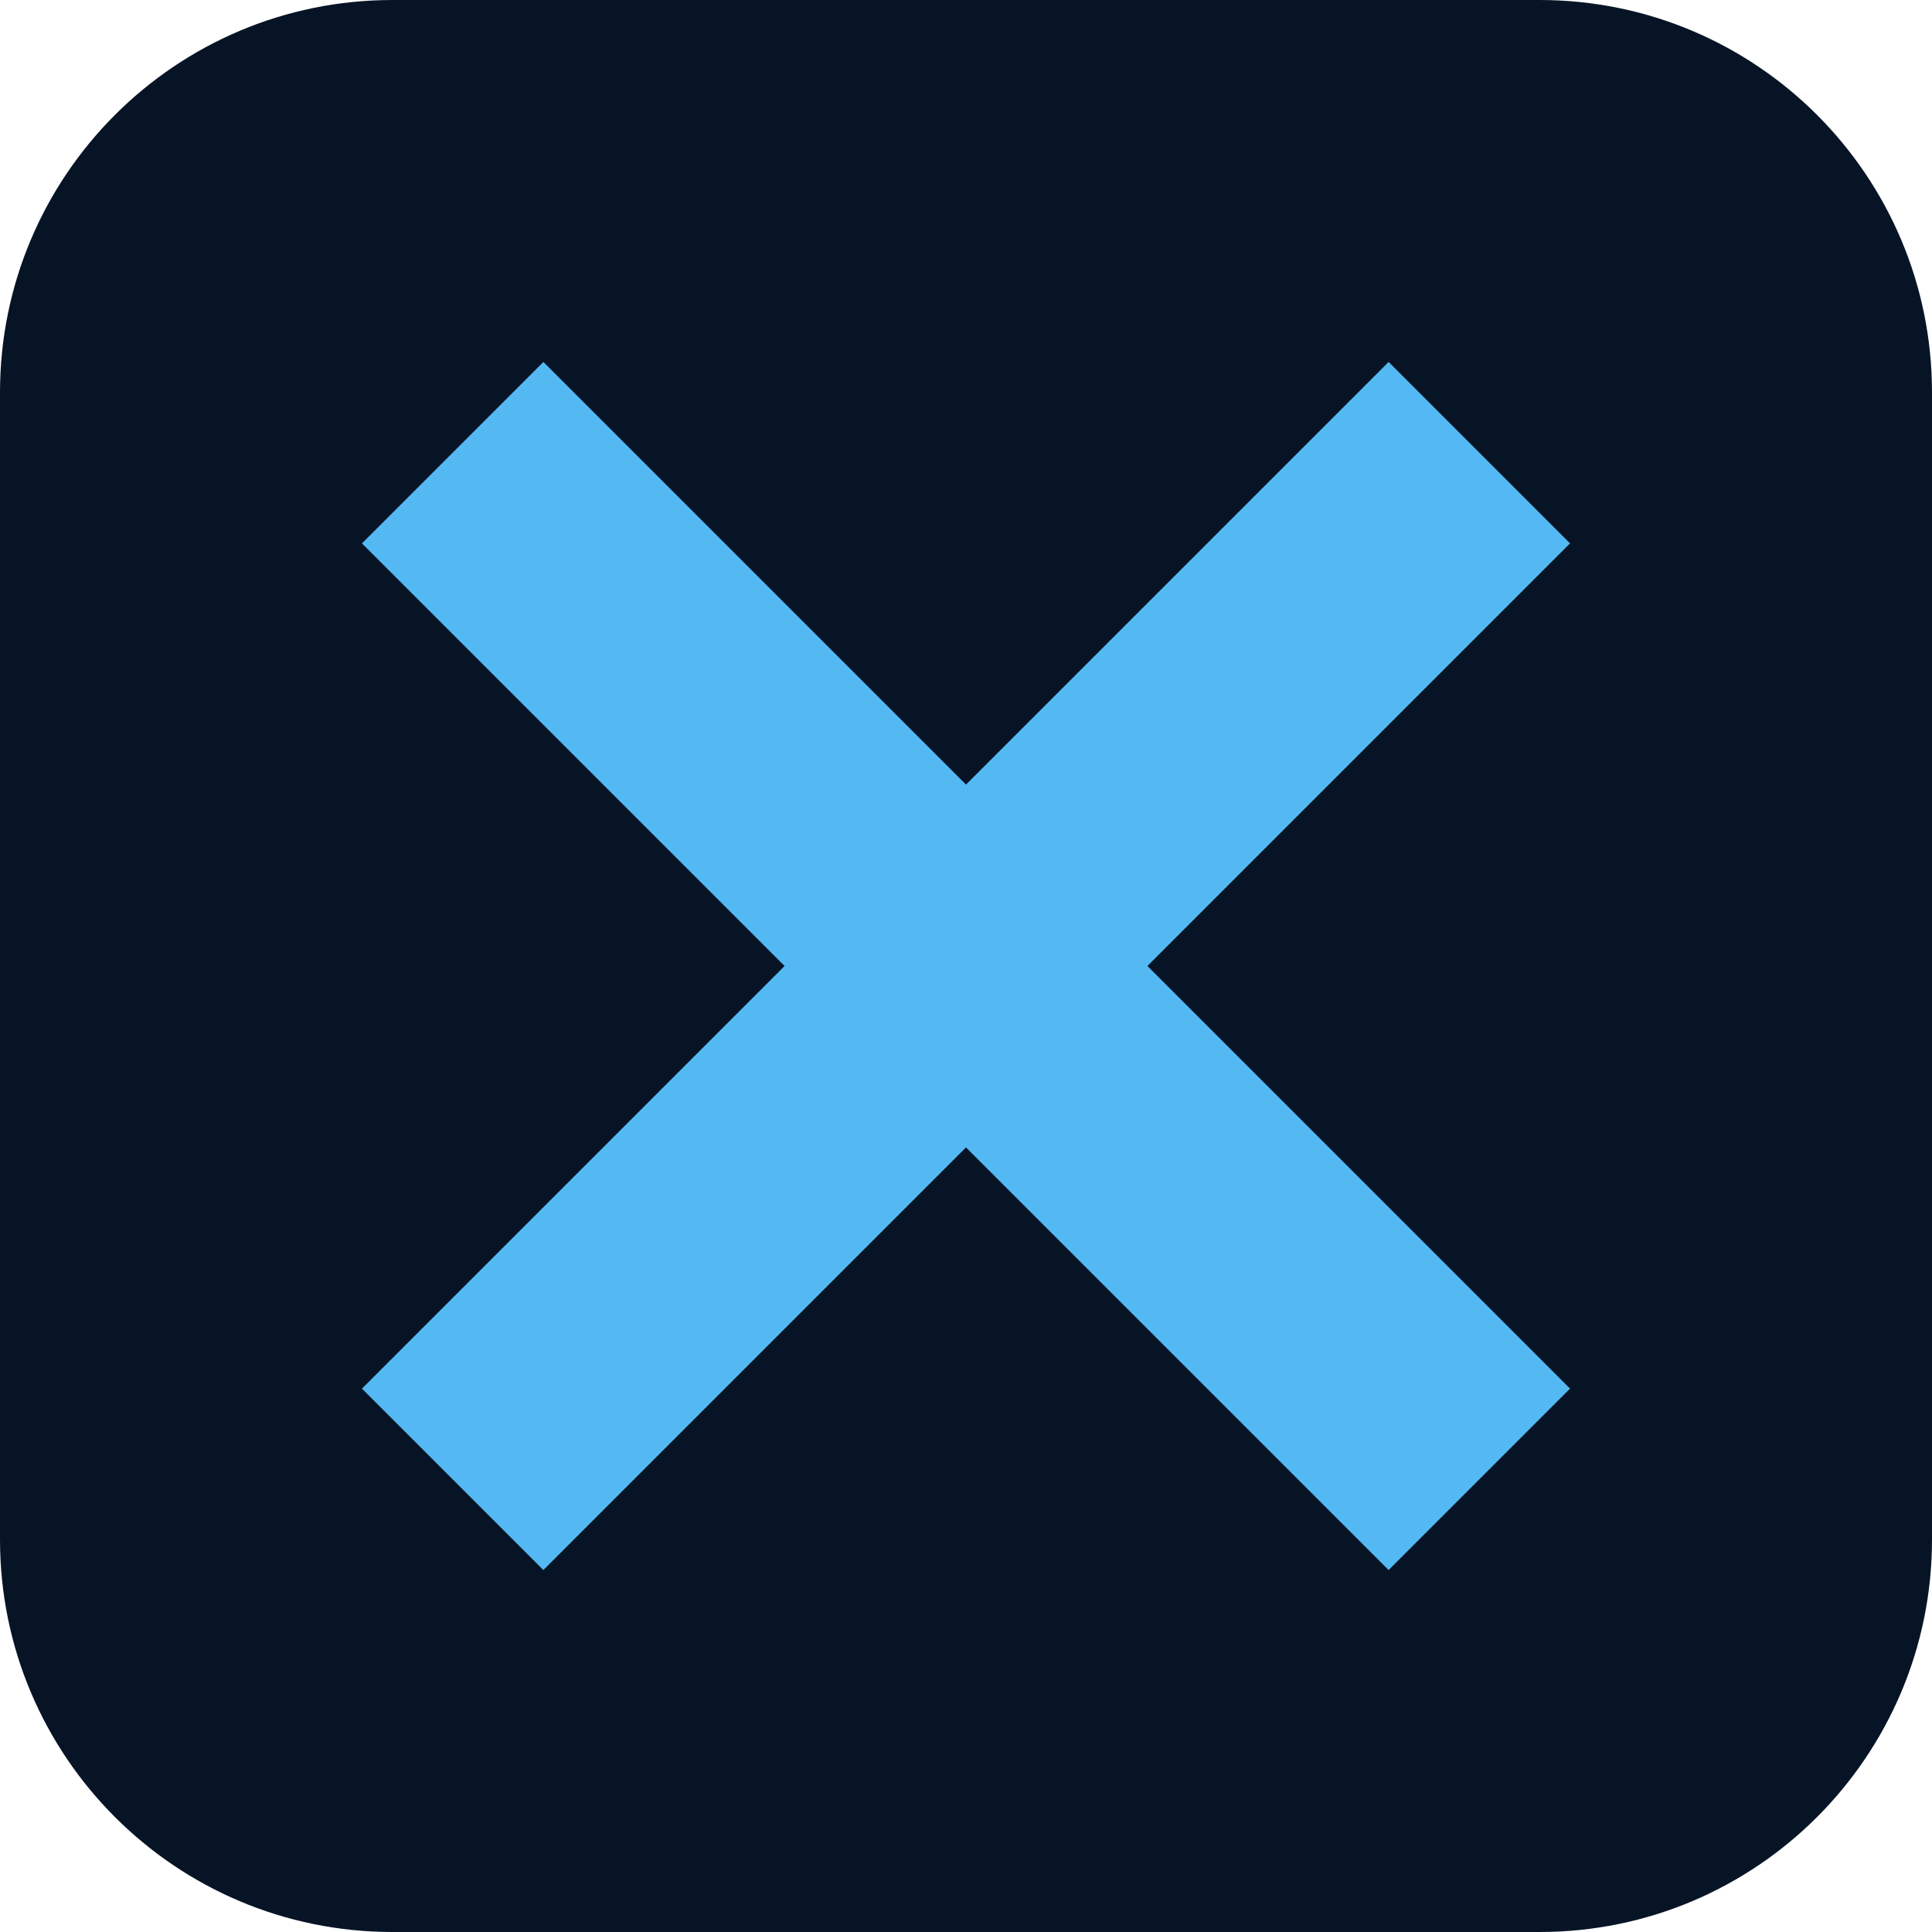
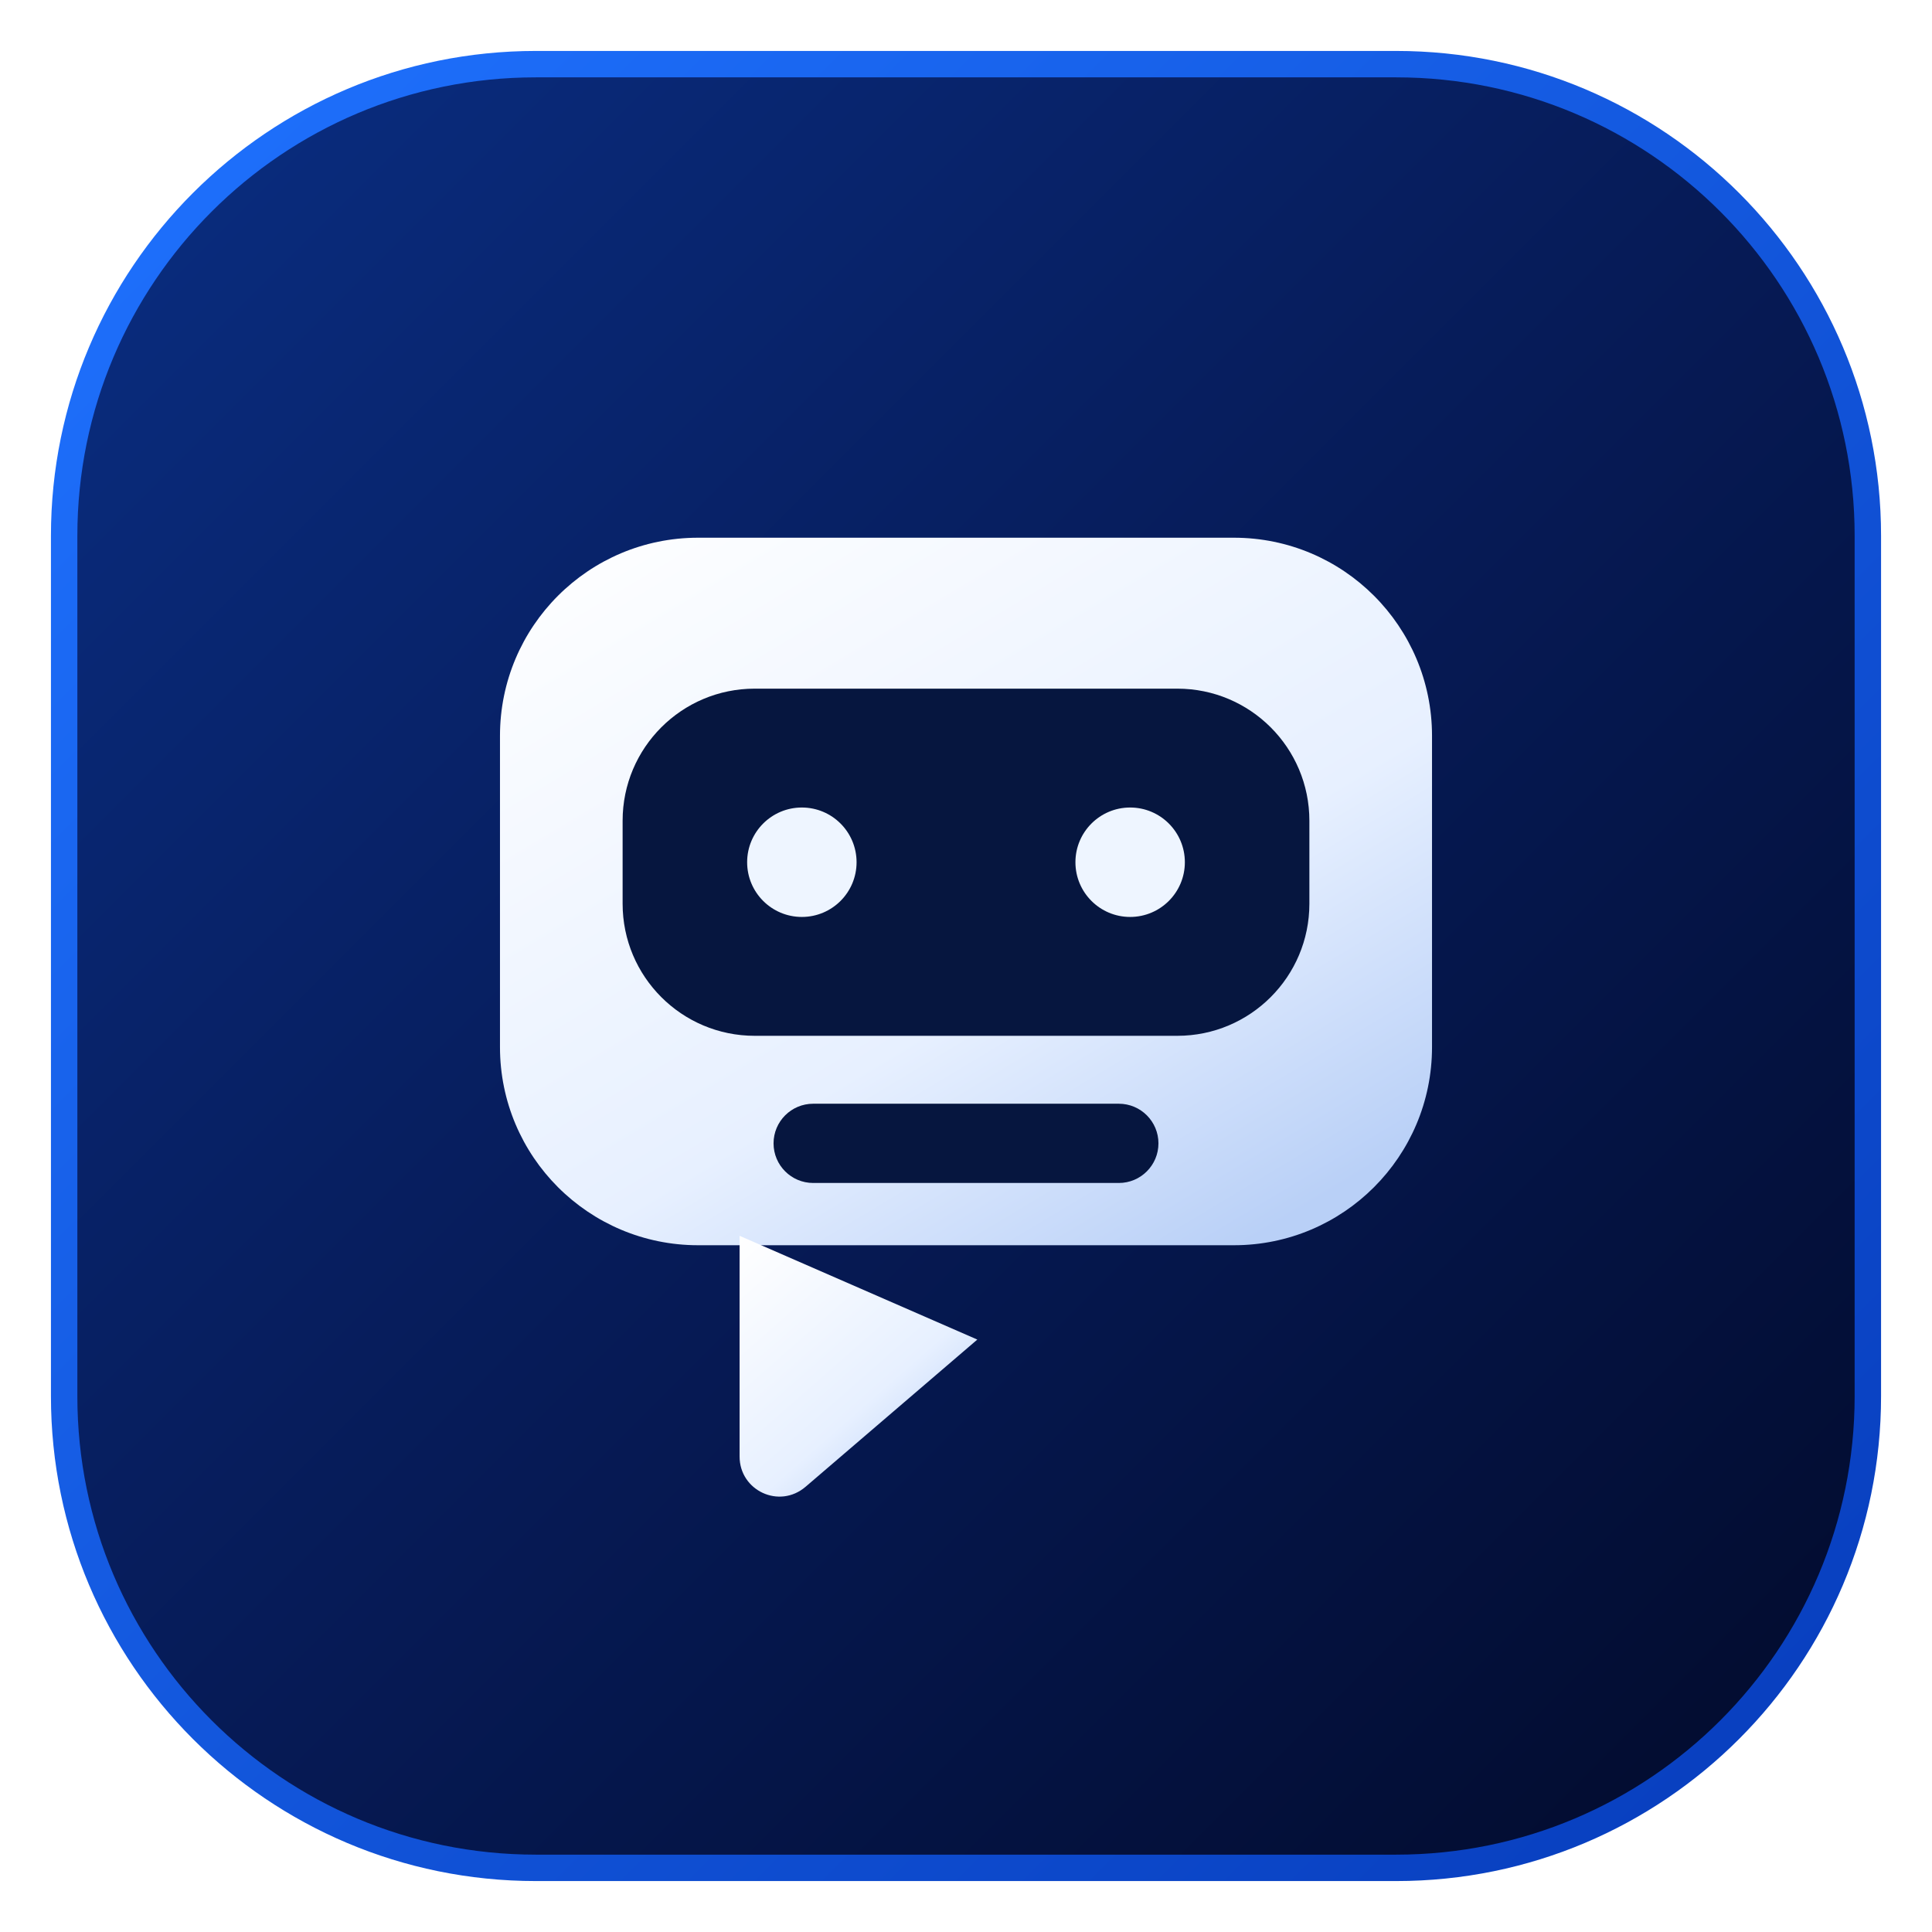
- <svg xmlns="http://www.w3.org/2000/svg" viewBox="0 0 256 256">
-   <rect width="256" height="256" rx="52" fill="#071426" />
-   <g fill="none" stroke="#54B8F2" stroke-width="34" stroke-linecap="square">
-     <path d="M72 184L184 72" />
-     <path d="M72 72L184 184" />
-   </g>
+ <svg xmlns="http://www.w3.org/2000/svg" viewBox="0 0 1024 1024">
+   <defs>
+     <linearGradient id="bg" x1="0" y1="0" x2="1" y2="1">
+       <stop offset="0" stop-color="#0a2e83" />
+       <stop offset=".52" stop-color="#061a55" />
+       <stop offset="1" stop-color="#020a2a" />
+     </linearGradient>
+     <linearGradient id="edge" x1="0" y1="0" x2="1" y2="1">
+       <stop stop-color="#1f72ff" />
+       <stop offset="1" stop-color="#073cbb" />
+     </linearGradient>
+     <linearGradient id="bot" x1="0" y1="0" x2=".8" y2="1">
+       <stop stop-color="#fff" />
+       <stop offset=".65" stop-color="#e7f0ff" />
+       <stop offset="1" stop-color="#b9d0f7" />
+     </linearGradient>
+   </defs>
+   <rect x="34" y="34" width="956" height="956" rx="250" fill="url(#bg)" stroke="url(#edge)" stroke-width="14" />
+   <rect x="265" y="285" width="494" height="375" rx="105" fill="url(#bot)" />
+   <rect x="330" y="365" width="364" height="184" rx="70" fill="#06163f" />
+   <circle cx="425" cy="457" r="29" fill="#eef5ff" />
+   <circle cx="599" cy="457" r="29" fill="#eef5ff" />
+   <rect x="410" y="585" width="204" height="42" rx="21" fill="#06163f" />
+   <path d="M392 655v117c0 18 21 28 35 16l91-78" fill="url(#bot)" />
</svg>
